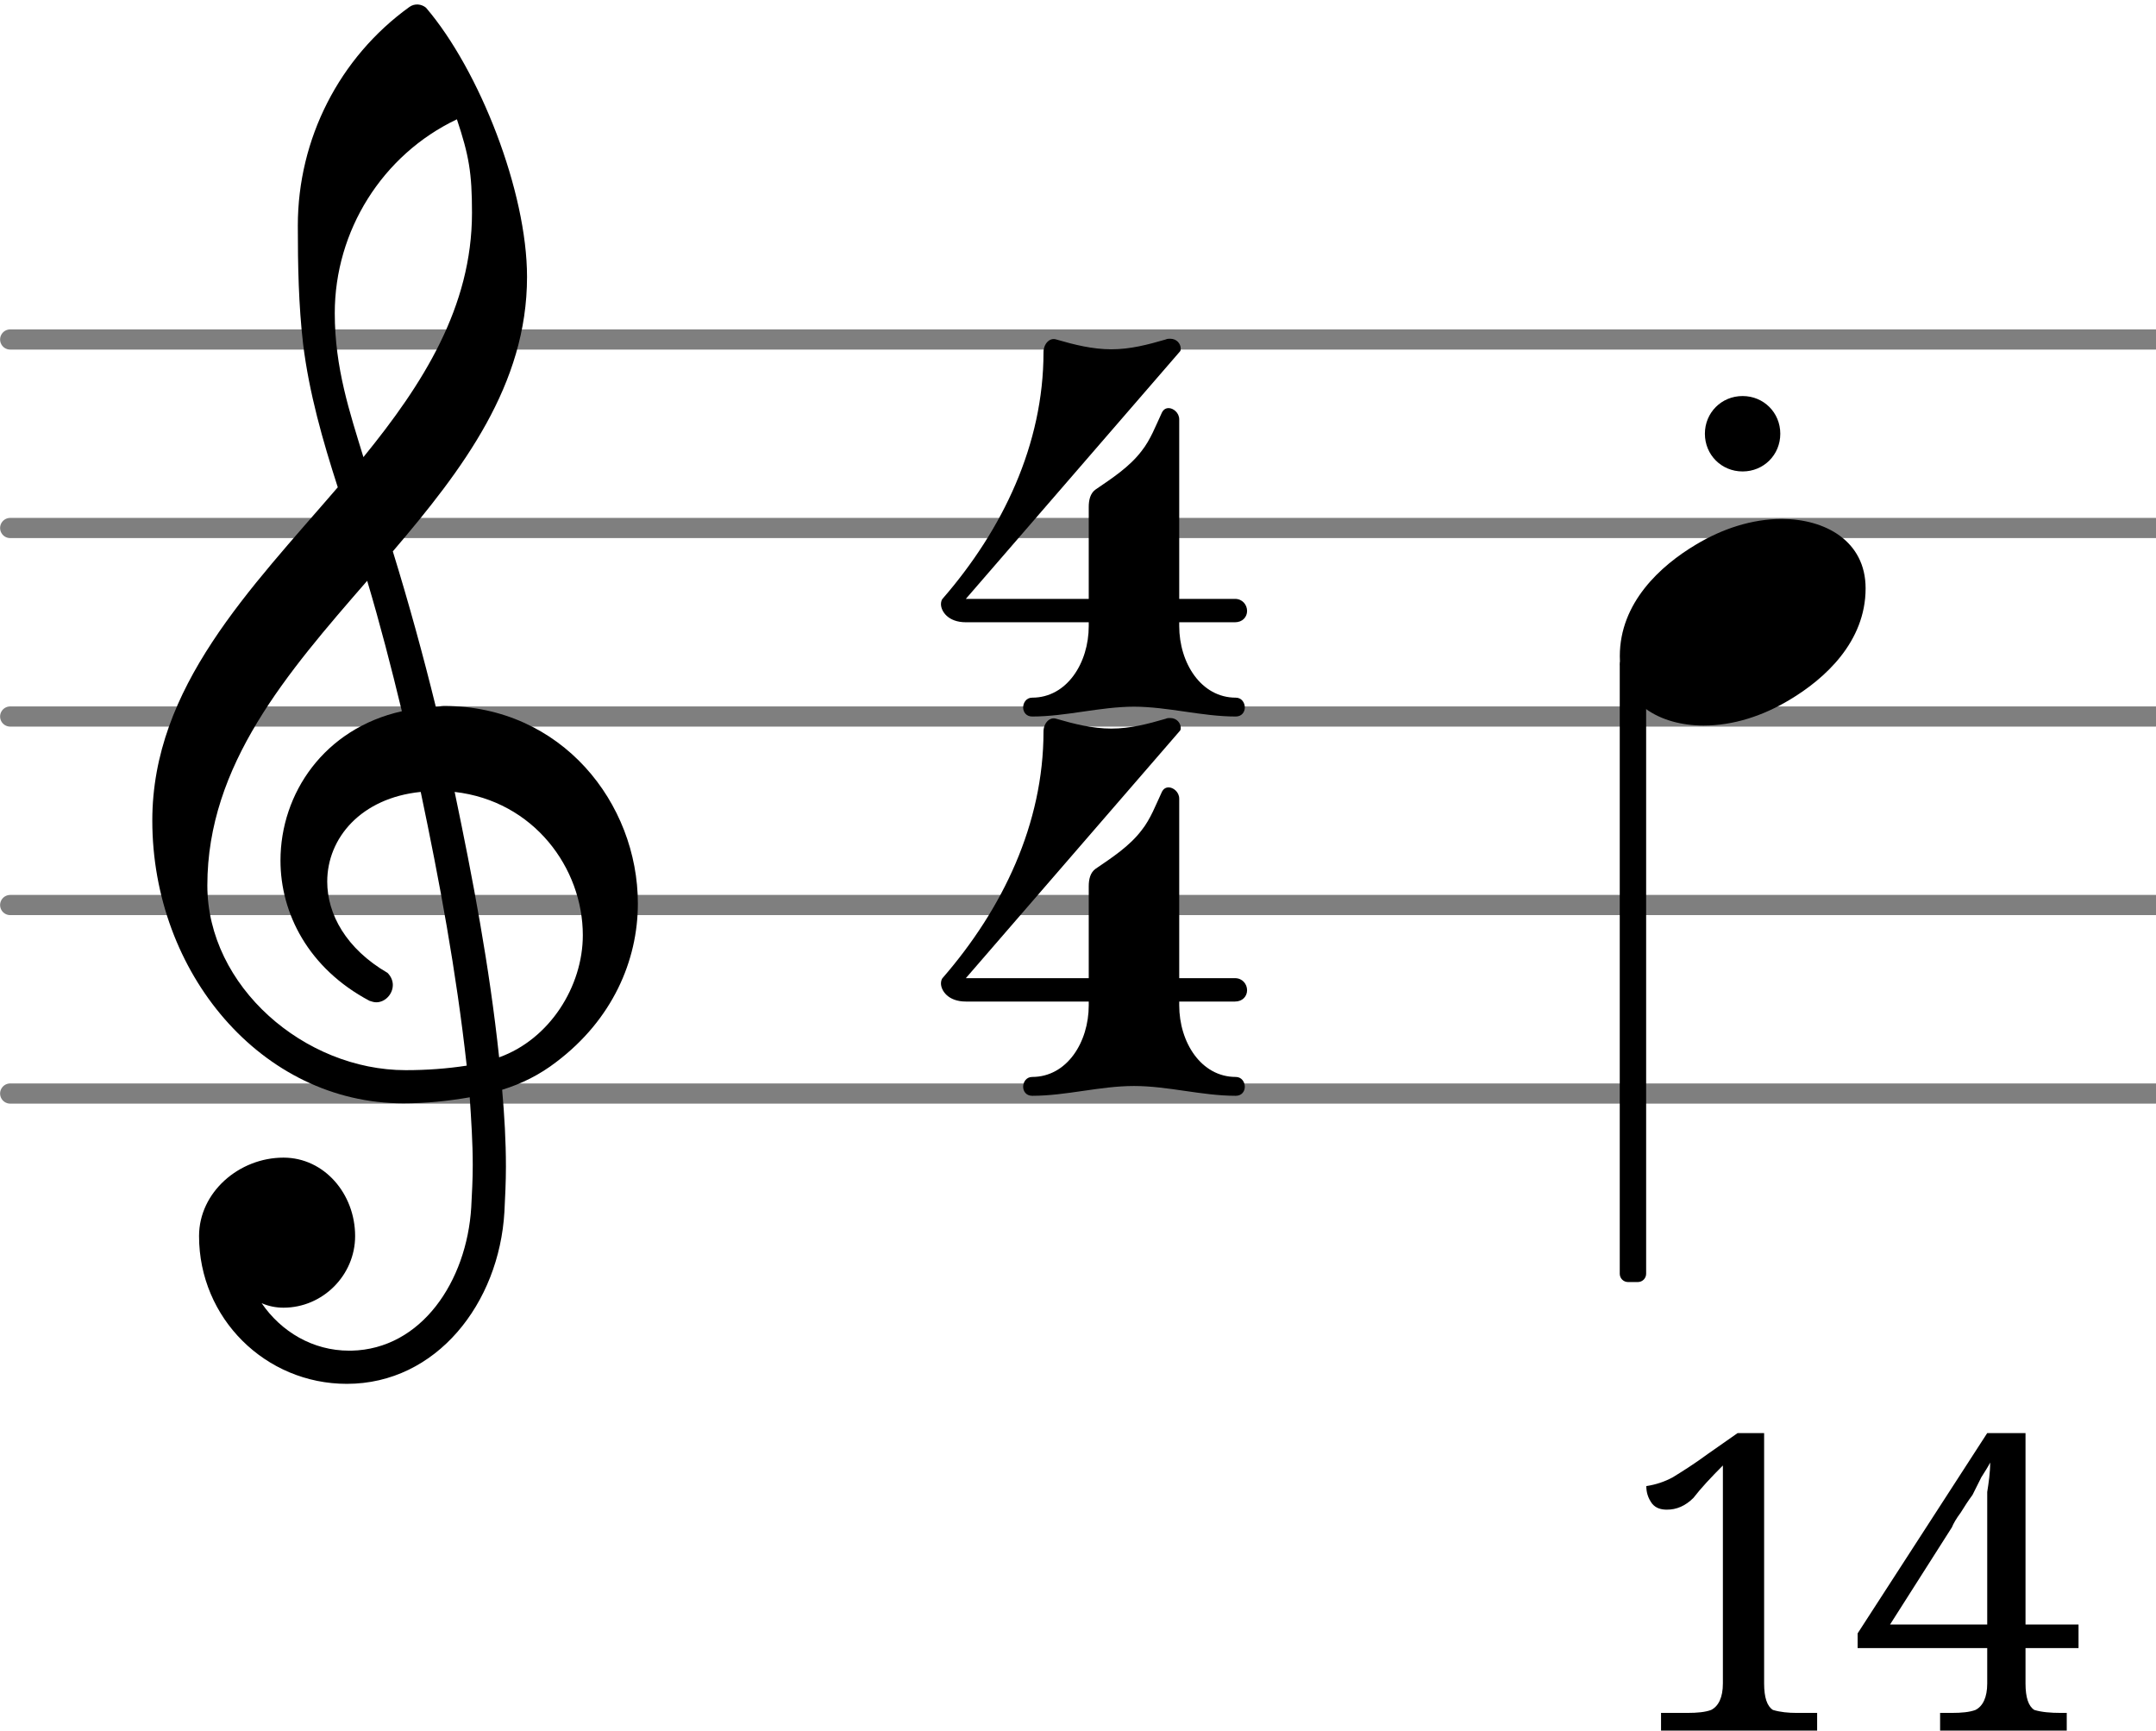
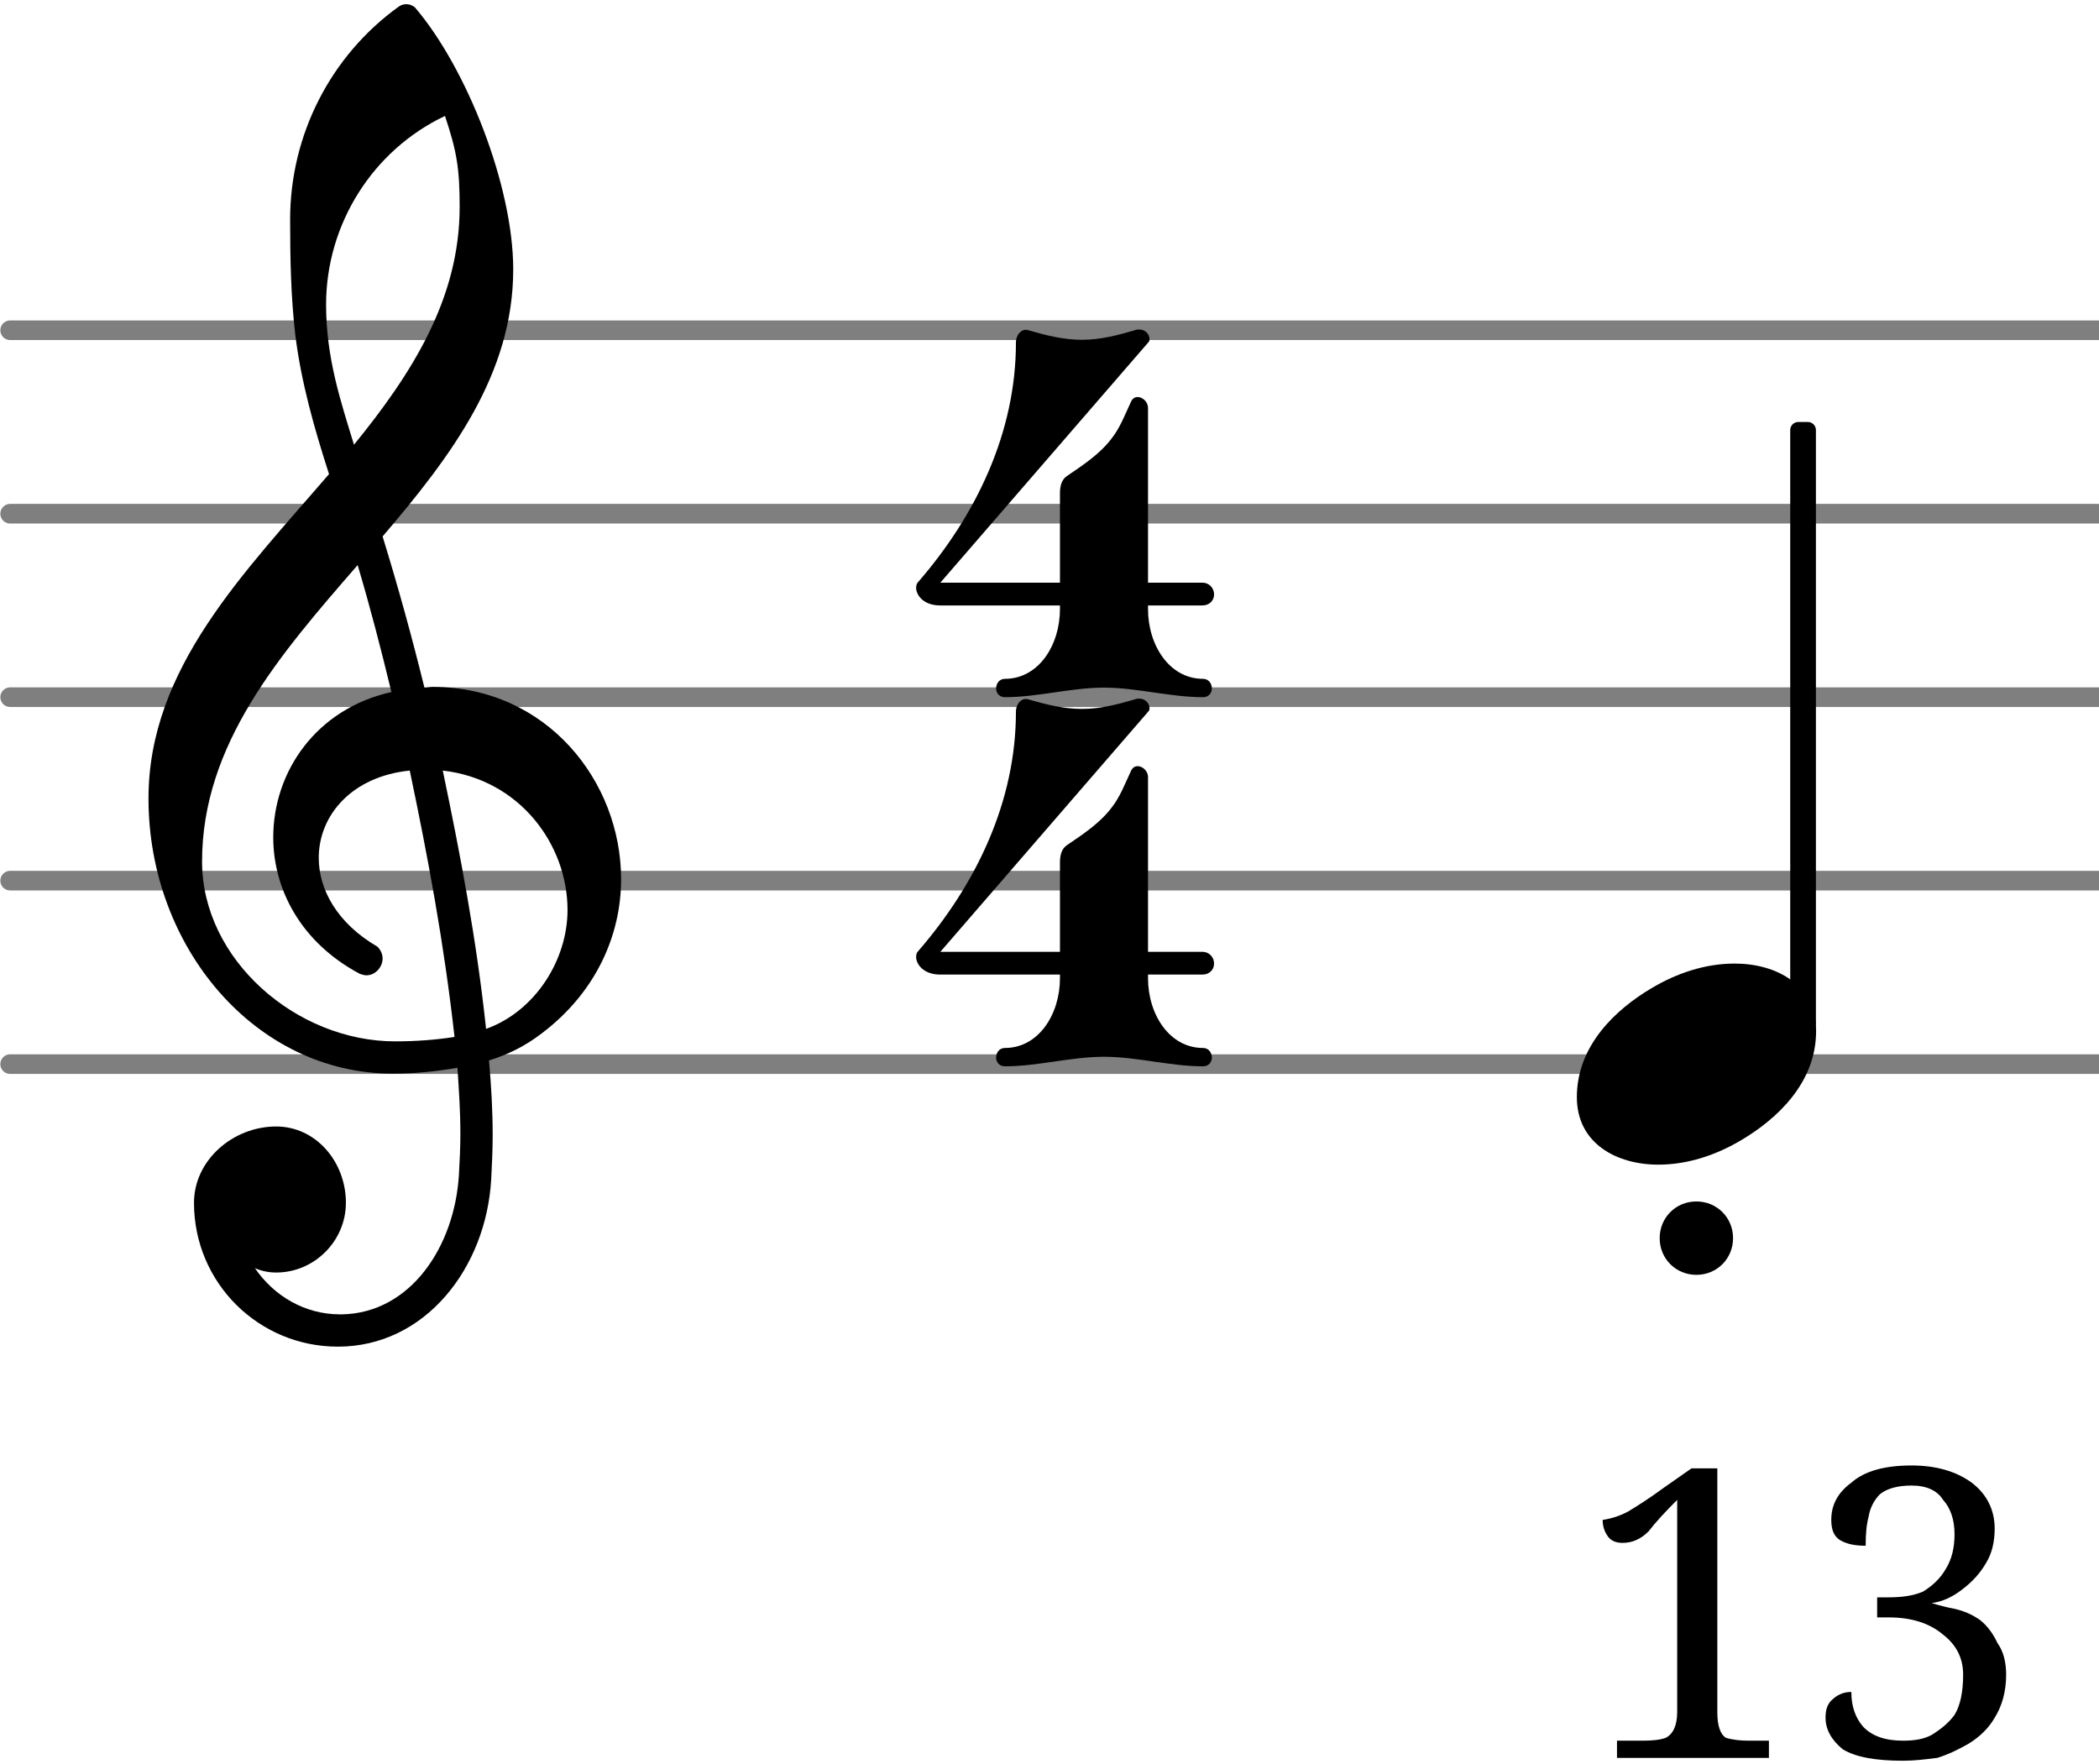
- <svg xmlns="http://www.w3.org/2000/svg" version="1.2" width="18.09mm" height="14.52mm" viewBox="0 -0.023 11.438 9.179">
+ <svg xmlns="http://www.w3.org/2000/svg" version="1.2" width="18.09mm" height="15.20mm" viewBox="0 -0.023 11.438 9.613">
  <style type="text/css">

tspan { white-space: pre; }

</style>
  <g color="rgb(49.804%, 49.804%, 49.804%)">
    <g transform="translate(0, 5.777)">
      <line stroke-linejoin="round" stroke-linecap="round" stroke-width="0.107" stroke="currentColor" x1="0.054" y1="0" x2="11.438" y2="0" />
    </g>
    <g transform="translate(0, 4.777)">
      <line stroke-linejoin="round" stroke-linecap="round" stroke-width="0.107" stroke="currentColor" x1="0.054" y1="0" x2="11.438" y2="0" />
    </g>
    <g transform="translate(0, 3.777)">
      <line stroke-linejoin="round" stroke-linecap="round" stroke-width="0.107" stroke="currentColor" x1="0.054" y1="0" x2="11.438" y2="0" />
    </g>
    <g transform="translate(0, 2.777)">
      <line stroke-linejoin="round" stroke-linecap="round" stroke-width="0.107" stroke="currentColor" x1="0.054" y1="0" x2="11.438" y2="0" />
    </g>
    <g transform="translate(0, 1.777)">
      <line stroke-linejoin="round" stroke-linecap="round" stroke-width="0.107" stroke="currentColor" x1="0.054" y1="0" x2="11.438" y2="0" />
    </g>
  </g>
-   <g transform="translate(8.6631, 3.777)">
-     <rect x="-0.07" y="-0.321" width="0.14" height="3.321" ry="0.044" fill="currentColor" />
+   <g transform="translate(9.8264, 3.777)">
+     <rect x="-0.07" y="-1.5" width="0.14" height="3.321" ry="0.044" fill="currentColor" />
  </g>
  <g transform="translate(5, 3.777)">
    <path transform="scale(0.004, -0.004)" d="M194 120h120c0 -49 29 -95 75 -95c8 0 12 -7 12 -13s-4 -12 -12 -12c-45 0 -90 13 -135 13s-90 -13 -135 -13c-8 0 -12 6 -12 12s4 13 12 13c46 0 75 46 75 95zM203 301c22 15 45 30 61 51c12 15 19 34 27 51c2 4 5 6 9 6c6 0 14 -6 14 -15v-238h74c10 0 16 -8 16 -16 s-6 -15 -16 -15h-74v-5h-120v5h-163c-24 0 -33 15 -33 24c0 3 1 6 2 7c80 92 134 205 134 327c0 11 8 20 17 17c24 -7 48 -13 73 -13s48 6 72 13c2 1 4 1 6 1c9 0 14 -7 14 -13c0 -2 0 -3 -2 -5l-283 -327h163v122c0 9 2 18 9 23z" fill="currentColor" />
  </g>
  <g transform="translate(5, 5.789)">
    <path transform="scale(0.004, -0.004)" d="M194 120h120c0 -49 29 -95 75 -95c8 0 12 -7 12 -13s-4 -12 -12 -12c-45 0 -90 13 -135 13s-90 -13 -135 -13c-8 0 -12 6 -12 12s4 13 12 13c46 0 75 46 75 95zM203 301c22 15 45 30 61 51c12 15 19 34 27 51c2 4 5 6 9 6c6 0 14 -6 14 -15v-238h74c10 0 16 -8 16 -16 s-6 -15 -16 -15h-74v-5h-120v5h-163c-24 0 -33 15 -33 24c0 3 1 6 2 7c80 92 134 205 134 327c0 11 8 20 17 17c24 -7 48 -13 73 -13s48 6 72 13c2 1 4 1 6 1c9 0 14 -7 14 -13c0 -2 0 -3 -2 -5l-283 -327h163v122c0 9 2 18 9 23z" fill="currentColor" />
  </g>
  <g transform="translate(0.8, 4.777)">
    <path transform="scale(0.004, -0.004)" d="M378 263c4 0 7 1 11 1c156 0 257 -129 257 -262c0 -76 -34 -154 -108 -210c-22 -17 -46 -29 -72 -37c3 -34 5 -68 5 -102c0 -20 -1 -40 -2 -60c-7 -121 -90 -228 -209 -228c-108 0 -196 87 -196 196c0 58 53 104 112 104c54 0 95 -48 95 -104c0 -52 -43 -95 -95 -95 c-10 0 -20 2 -29 6c26 -38 68 -63 116 -63h3c93 2 153 92 159 190c1 19 2 37 2 56c0 30 -2 60 -4 90c-29 -5 -58 -8 -88 -8c-188 0 -333 173 -333 375c0 177 130 307 246 442c-20 62 -38 125 -46 190c-6 52 -7 104 -7 157c0 115 55 223 148 290c7 5 16 4 22 -1 c71 -83 134 -244 134 -357c0 -143 -85 -255 -178 -364c21 -68 40 -137 57 -206zM462 -202c67 24 111 94 111 162c0 89 -65 178 -170 190c24 -115 46 -230 59 -352zM75 26c0 -134 129 -245 263 -245c28 0 55 2 81 6c-14 126 -36 244 -61 363c-79 -8 -124 -61 -124 -119 c0 -43 25 -89 80 -121c5 -5 7 -11 7 -16c0 -12 -10 -23 -22 -23c-3 0 -6 1 -9 2c-81 43 -118 116 -118 186c0 89 58 175 161 198c-14 58 -29 116 -46 173c-106 -122 -212 -244 -212 -404zM406 1042c-99 -47 -162 -148 -162 -257c0 -73 20 -132 38 -191 c79 97 144 199 144 324c0 53 -4 76 -20 124z" fill="currentColor" />
  </g>
-   <g transform="translate(9.2448, 2.277)">
+   <g transform="translate(9.2448, 6.7256)">
    <path transform="scale(0.004, -0.004)" d="M-50 0c0 28 22 50 50 50s50 -22 50 -50s-22 -50 -50 -50s-50 22 -50 50z" fill="currentColor" />
  </g>
-   <g transform="translate(8.5934, 9.1563)">
+   <g transform="translate(8.5934, 9.5584)">
    <text font-family="serif" font-size="2.2" text-anchor="start" fill="currentColor">
-       <tspan>14</tspan>
+       <tspan>13</tspan>
    </text>
  </g>
-   <g transform="translate(8.5934, 3.277)">
+   <g transform="translate(8.5934, 5.777)">
    <path transform="scale(0.004, -0.004)" d="M215 137c57 0 111 -29 111 -92c0 -71 -54 -120 -101 -148c-35 -21 -74 -34 -114 -34c-57 0 -111 29 -111 92c0 71 54 120 101 148c35 21 74 34 114 34z" fill="currentColor" />
  </g>
</svg>
